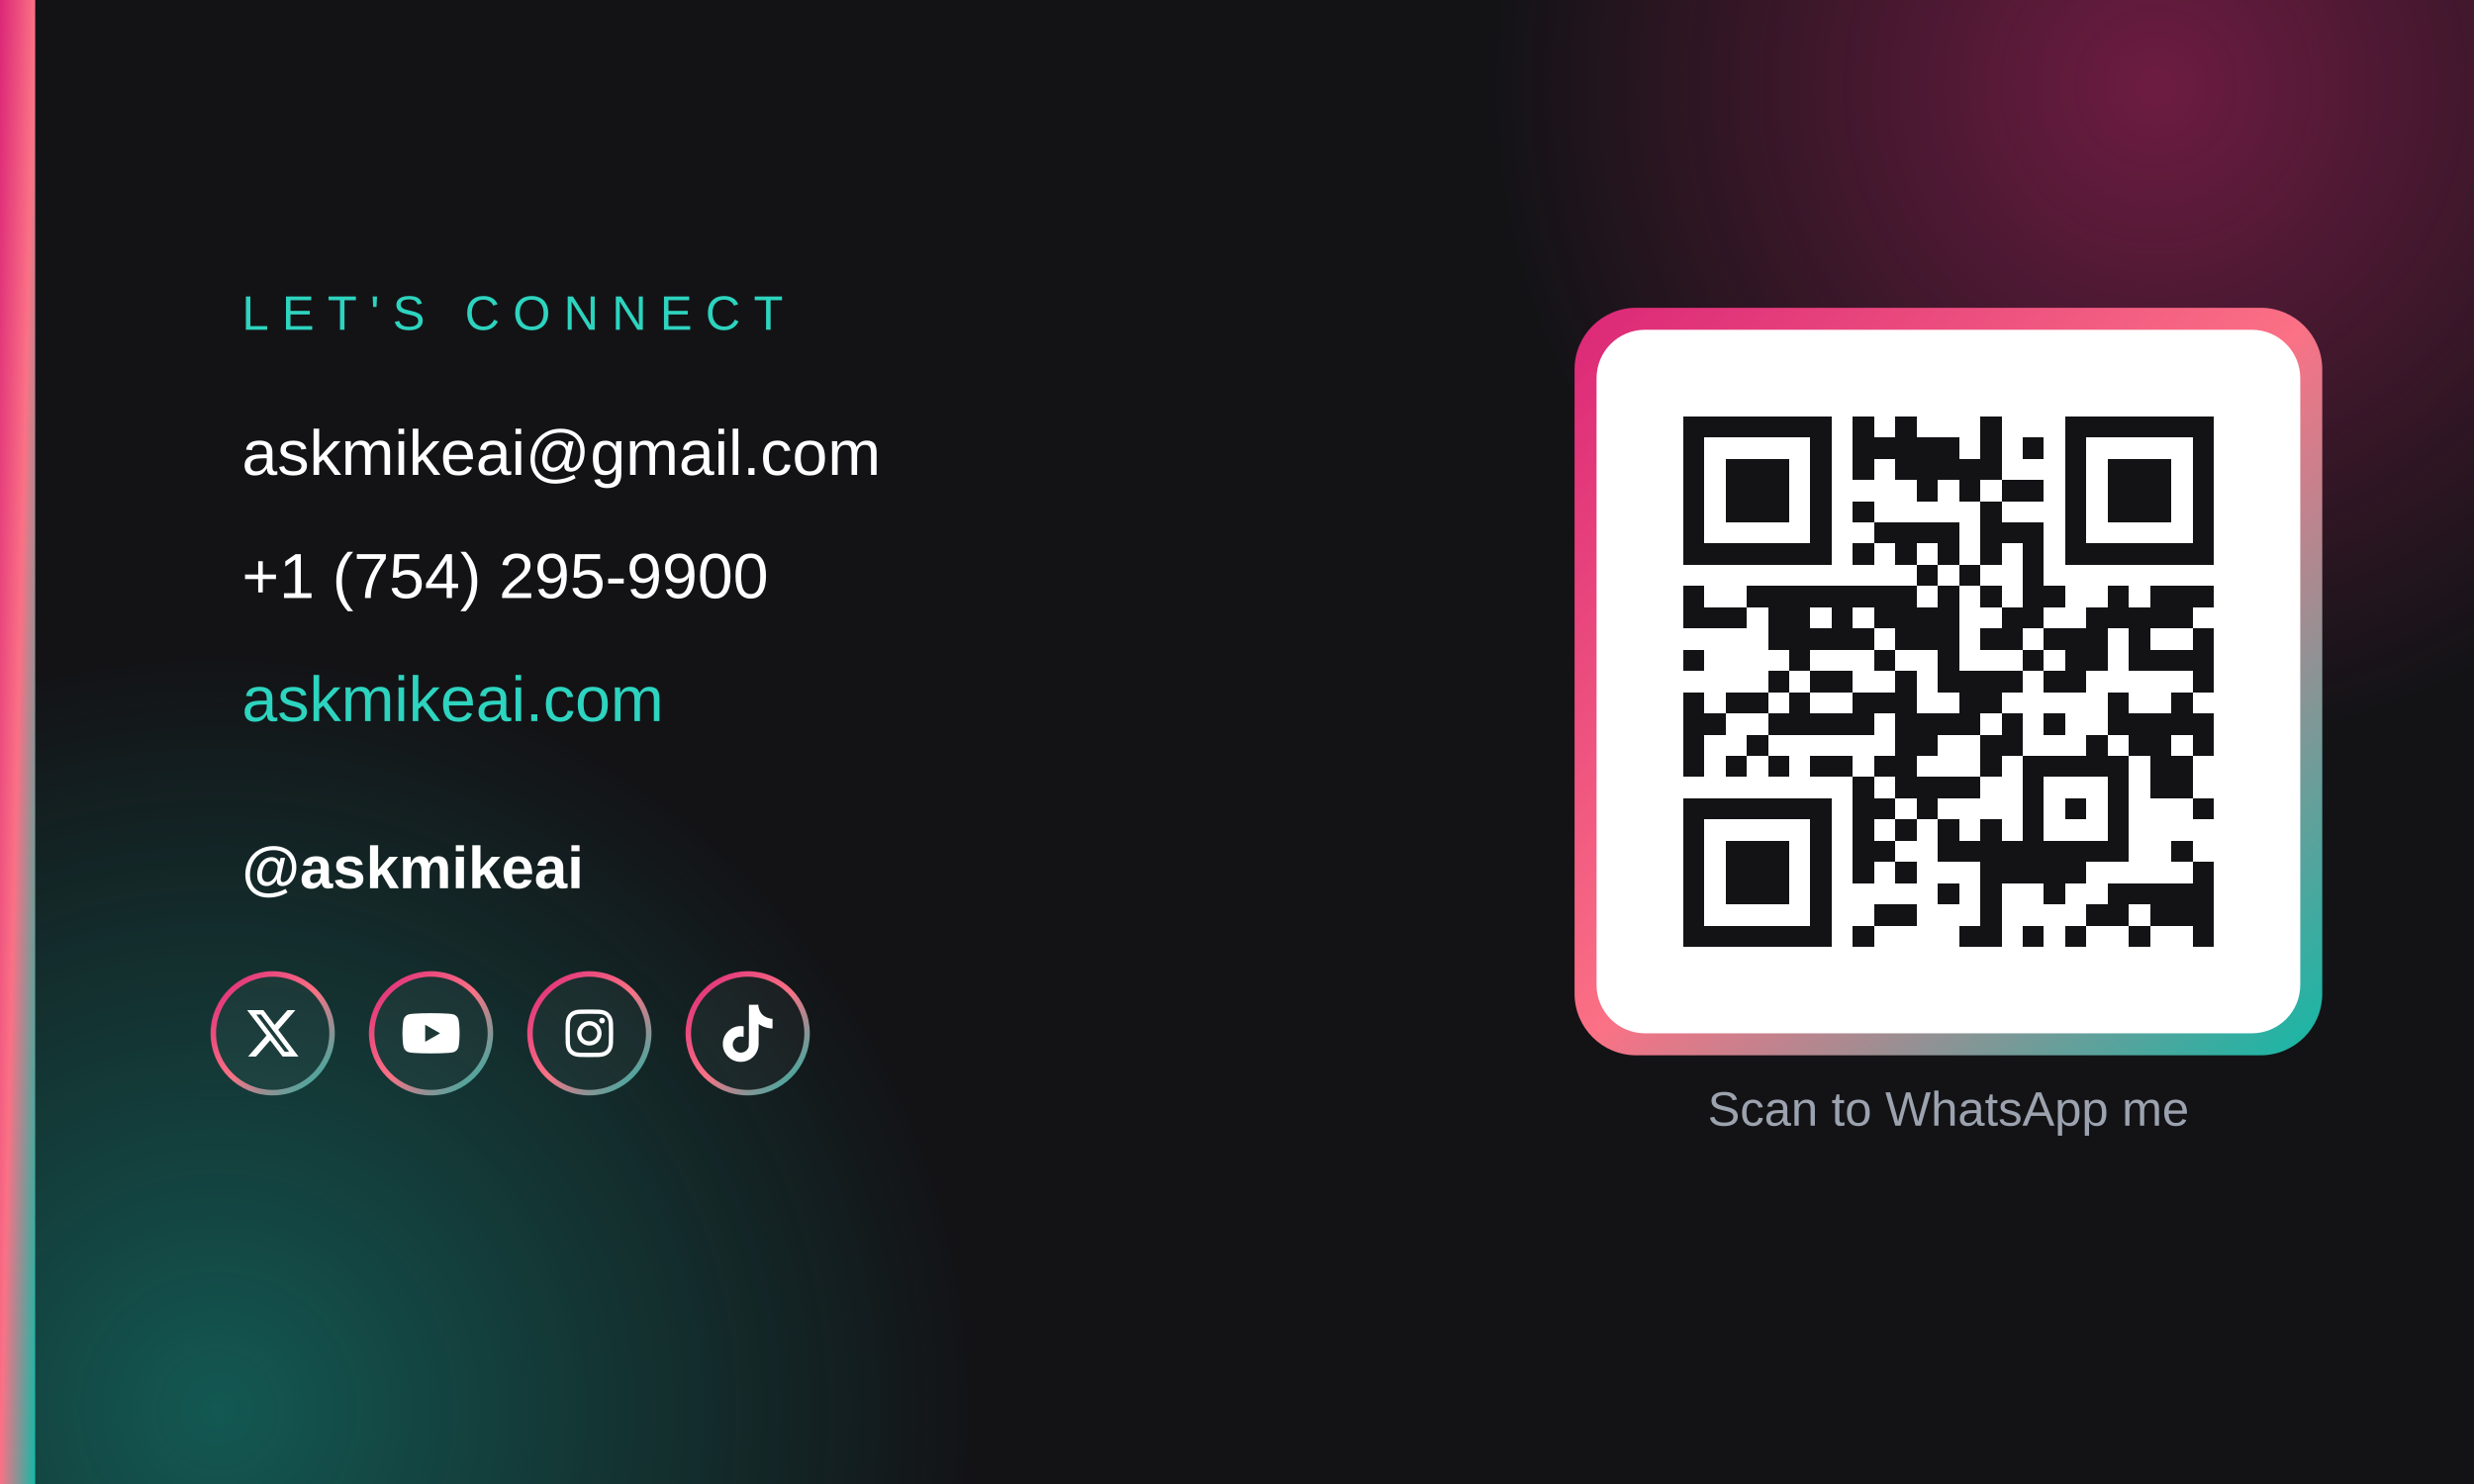
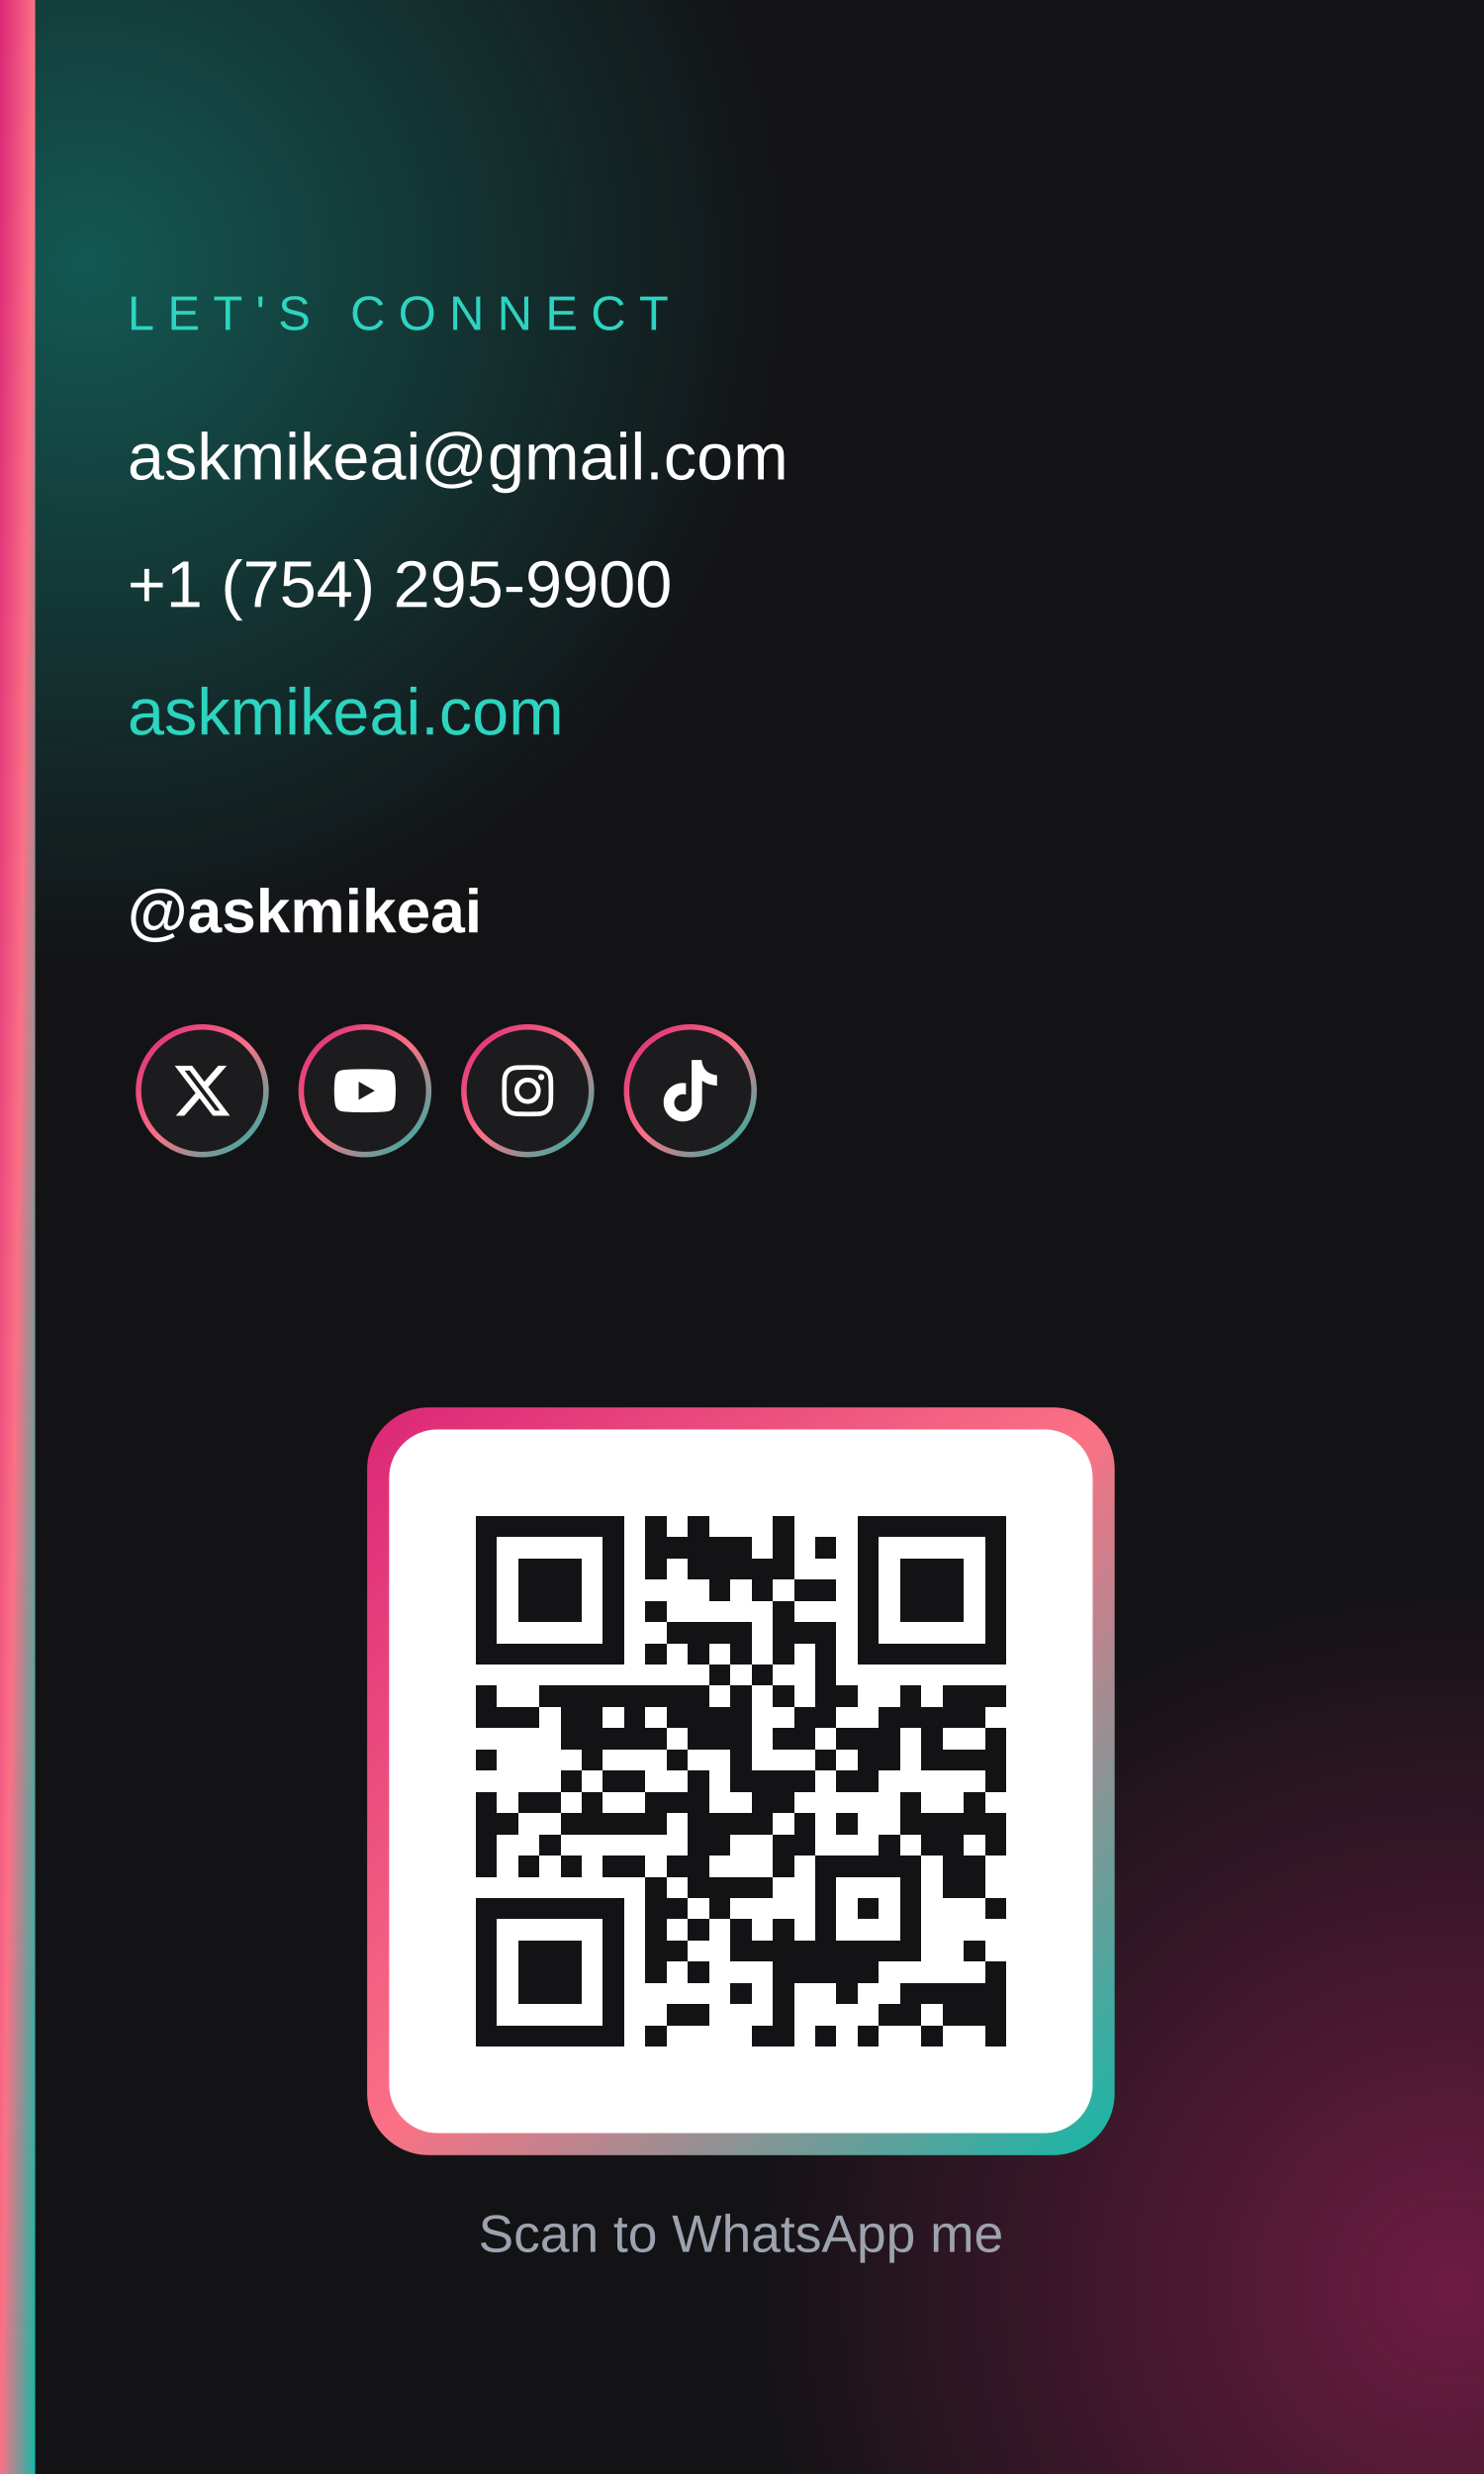
- <svg xmlns="http://www.w3.org/2000/svg" width="1125" height="675" viewBox="0 0 1125 675">
+ <svg xmlns="http://www.w3.org/2000/svg" width="675" height="1125" viewBox="0 0 675 1125" font-family="Arial, Helvetica, sans-serif">
  <defs>
    <linearGradient id="brand" x1="0" y1="0" x2="1" y2="1">
      <stop offset="0" stop-color="#db2777" />
      <stop offset="0.5" stop-color="#fb7185" />
      <stop offset="1" stop-color="#14b8a6" />
    </linearGradient>
    <radialGradient id="g1" cx="50%" cy="50%" r="50%">
      <stop offset="0" stop-color="#14b8a6" stop-opacity="0.42" />
      <stop offset="1" stop-color="#14b8a6" stop-opacity="0" />
    </radialGradient>
    <radialGradient id="g2" cx="50%" cy="50%" r="50%">
      <stop offset="0" stop-color="#db2777" stop-opacity="0.45" />
      <stop offset="1" stop-color="#db2777" stop-opacity="0" />
    </radialGradient>
  </defs>
-   <rect width="1125" height="675" fill="#131316" />
-   <circle cx="100" cy="640" r="340" fill="url(#g1)" />
-   <circle cx="980" cy="40" r="300" fill="url(#g2)" />
-   <rect x="0" y="0" width="16" height="675" fill="url(#brand)" />
-   <text x="110" y="150" font-family="Arial, Helvetica, sans-serif" font-size="22" letter-spacing="6" fill="#2dd4bf">LET'S CONNECT</text>
-   <text x="110" y="216" font-family="Arial, Helvetica, sans-serif" font-size="29" fill="#ffffff">askmikeai@gmail.com</text>
-   <text x="110" y="272" font-family="Arial, Helvetica, sans-serif" font-size="29" fill="#ffffff">+1 (754) 295-9900</text>
-   <text x="110" y="328" font-family="Arial, Helvetica, sans-serif" font-size="29" fill="#2dd4bf">askmikeai.com</text>
-   <text x="110" y="404" font-family="Arial, Helvetica, sans-serif" font-size="27" font-weight="700" fill="#ffffff">@askmikeai</text>
-   <g transform="translate(124,470)">
-     <circle r="27" fill="#ffffff" fill-opacity="0.04" stroke="url(#brand)" stroke-width="2.5" />
-     <g transform="translate(-13,-13) scale(1.083)">
+   <rect width="675" height="1125" fill="#131316" />
+   <circle cx="40" cy="120" r="320" fill="url(#g1)" />
+   <circle cx="660" cy="1040" r="320" fill="url(#g2)" />
+   <rect x="0" y="0" width="16" height="1125" fill="url(#brand)" />
+   <text x="58" y="150" font-size="22" letter-spacing="6" fill="#2dd4bf">LET'S CONNECT</text>
+   <text x="58" y="218" font-size="30" fill="#ffffff">askmikeai@gmail.com</text>
+   <text x="58" y="276" font-size="30" fill="#ffffff">+1 (754) 295-9900</text>
+   <text x="58" y="334" font-size="30" fill="#2dd4bf">askmikeai.com</text>
+   <text x="58" y="424" font-size="28" font-weight="700" fill="#ffffff">@askmikeai</text>
+   <g transform="translate(92,496)">
+     <circle r="29" fill="#ffffff" fill-opacity="0.04" stroke="url(#brand)" stroke-width="2.5" />
+     <g transform="translate(-14,-14) scale(1.166)">
      <path fill="#ffffff" d="M18.244 2.25h3.308l-7.227 8.26 8.502 11.24H16.17l-5.214-6.817L4.99 21.75H1.68l7.73-8.835L1.254 2.25H8.08l4.713 6.231zm-1.161 17.52h1.833L7.084 4.126H5.117z" />
    </g>
  </g>
-   <g transform="translate(196,470)">
-     <circle r="27" fill="#ffffff" fill-opacity="0.04" stroke="url(#brand)" stroke-width="2.5" />
-     <g transform="translate(-13,-13) scale(1.083)">
+   <g transform="translate(166,496)">
+     <circle r="29" fill="#ffffff" fill-opacity="0.04" stroke="url(#brand)" stroke-width="2.5" />
+     <g transform="translate(-14,-14) scale(1.166)">
      <path fill="#ffffff" d="M23.498 6.186a3.016 3.016 0 0 0-2.122-2.136C19.505 3.545 12 3.545 12 3.545s-7.505 0-9.377.505A3.017 3.017 0 0 0 .502 6.186C0 8.07 0 12 0 12s0 3.93.502 5.814a3.016 3.016 0 0 0 2.122 2.136c1.871.505 9.376.505 9.376.505s7.505 0 9.377-.505a3.015 3.015 0 0 0 2.122-2.136C24 15.93 24 12 24 12s0-3.93-.502-5.814zM9.545 15.568V8.432L15.818 12l-6.273 3.568z" />
    </g>
  </g>
-   <g transform="translate(268,470)">
-     <circle r="27" fill="#ffffff" fill-opacity="0.04" stroke="url(#brand)" stroke-width="2.5" />
-     <g transform="translate(-13,-13) scale(1.083)">
+   <g transform="translate(240,496)">
+     <circle r="29" fill="#ffffff" fill-opacity="0.04" stroke="url(#brand)" stroke-width="2.5" />
+     <g transform="translate(-14,-14) scale(1.166)">
      <path fill="#ffffff" d="M12.315 2c2.43 0 2.784.013 3.808.06 1.064.049 1.791.218 2.427.465a4.902 4.902 0 011.772 1.153 4.902 4.902 0 011.153 1.772c.247.636.416 1.363.465 2.427.048 1.067.06 1.407.06 4.123v.08c0 2.643-.012 2.987-.06 4.043-.049 1.064-.218 1.791-.465 2.427a4.902 4.902 0 01-1.153 1.772 4.902 4.902 0 01-1.772 1.153c-.636.247-1.363.416-2.427.465-1.067.048-1.407.06-4.123.06h-.08c-2.643 0-2.987-.012-4.043-.06-1.064-.049-1.791-.218-2.427-.465a4.902 4.902 0 01-1.772-1.153 4.902 4.902 0 01-1.153-1.772c-.247-.636-.416-1.363-.465-2.427-.047-1.024-.06-1.379-.06-3.808v-.63c0-2.43.013-2.784.06-3.808.049-1.064.218-1.791.465-2.427a4.902 4.902 0 011.153-1.772A4.902 4.902 0 015.45 2.525c.636-.247 1.363-.416 2.427-.465C8.901 2.013 9.256 2 11.685 2h.63zm-.081 1.802h-.468c-2.456 0-2.784.011-3.807.058-.975.045-1.504.207-1.857.344-.467.182-.8.398-1.15.748-.35.35-.566.683-.748 1.15-.137.353-.3.882-.344 1.857-.047 1.023-.058 1.351-.058 3.807v.468c0 2.456.011 2.784.058 3.807.045.975.207 1.504.344 1.857.182.466.399.8.748 1.15.35.35.683.566 1.15.748.353.137.882.3 1.857.344 1.054.048 1.37.058 4.041.058h.08c2.597 0 2.917-.01 3.96-.058.976-.045 1.505-.207 1.858-.344.466-.182.8-.398 1.15-.748.35-.35.566-.683.748-1.15.137-.353.3-.882.344-1.857.048-1.055.058-1.37.058-4.041v-.08c0-2.597-.01-2.917-.058-3.96-.045-.976-.207-1.505-.344-1.858a3.097 3.097 0 00-.748-1.15 3.098 3.098 0 00-1.15-.748c-.353-.137-.882-.3-1.857-.344-1.023-.047-1.351-.058-3.807-.058zM12 6.865a5.135 5.135 0 110 10.27 5.135 5.135 0 010-10.27zm0 1.802a3.333 3.333 0 100 6.666 3.333 3.333 0 000-6.666zm5.338-3.205a1.2 1.2 0 110 2.4 1.2 1.2 0 010-2.4z" />
    </g>
  </g>
-   <g transform="translate(340,470)">
-     <circle r="27" fill="#ffffff" fill-opacity="0.04" stroke="url(#brand)" stroke-width="2.5" />
-     <g transform="translate(-13,-13) scale(1.083)">
+   <g transform="translate(314,496)">
+     <circle r="29" fill="#ffffff" fill-opacity="0.04" stroke="url(#brand)" stroke-width="2.5" />
+     <g transform="translate(-14,-14) scale(1.166)">
      <path fill="#ffffff" d="M12.525.02c1.31-.02 2.61-.01 3.91-.02.08 1.53.63 3.09 1.75 4.17 1.12 1.11 2.7 1.62 4.24 1.79v4.03c-1.44-.05-2.89-.35-4.2-.97-.57-.26-1.1-.59-1.62-.93-.01 2.92.01 5.84-.02 8.75-.08 1.4-.54 2.79-1.35 3.94-1.31 1.92-3.58 3.17-5.91 3.21-1.43.08-2.86-.31-4.08-1.03-2.02-1.19-3.44-3.37-3.65-5.71-.02-.5-.03-1-.01-1.49.18-1.9 1.12-3.72 2.58-4.96 1.66-1.44 3.98-2.13 6.15-1.72.02 1.48-.04 2.96-.04 4.44-.99-.32-2.15-.23-3.02.37-.63.41-1.11 1.04-1.36 1.75-.21.51-.15 1.07-.14 1.61.24 1.64 1.82 3.02 3.5 2.87 1.12-.01 2.19-.66 2.77-1.61.19-.33.4-.67.41-1.06.1-1.79.06-3.57.07-5.36.01-4.03-.01-8.05.02-12.07z" />
    </g>
  </g>
-   <rect x="716" y="140" width="340" height="340" rx="28" fill="url(#brand)" />
-   <rect x="726" y="150" width="320" height="320" rx="22" fill="#ffffff" />
-   <svg x="746" y="170" width="280" height="280" viewBox="0 0 29 29" shape-rendering="crispEdges">
+   <rect x="167" y="640" width="340" height="340" rx="28" fill="url(#brand)" />
+   <rect x="177" y="650" width="320" height="320" rx="22" fill="#ffffff" />
+   <svg x="197" y="670" width="280" height="280" viewBox="0 0 29 29" shape-rendering="crispEdges">
    <path fill="#ffffff" d="M0 0h29v29H0z" />
    <path stroke="#131316" d="M2 2.5h7m1 0h1m1 0h1m3 0h1m3 0h7M2 3.5h1m5 0h1m1 0h5m1 0h1m1 0h1m1 0h1m5 0h1M2 4.5h1m1 0h3m1 0h1m1 0h1m1 0h5m3 0h1m1 0h3m1 0h1M2 5.5h1m1 0h3m1 0h1m4 0h1m1 0h1m1 0h2m1 0h1m1 0h3m1 0h1M2 6.5h1m1 0h3m1 0h1m1 0h1m5 0h1m3 0h1m1 0h3m1 0h1M2 7.5h1m5 0h1m2 0h4m1 0h3m1 0h1m5 0h1M2 8.5h7m1 0h1m1 0h1m1 0h1m1 0h1m1 0h1m1 0h7M13 9.5h1m1 0h1m2 0h1M2 10.5h1m2 0h8m1 0h1m1 0h1m1 0h2m2 0h1m1 0h3M2 11.5h3m1 0h2m1 0h1m1 0h4m2 0h2m2 0h5M6 12.5h5m1 0h3m1 0h2m1 0h3m1 0h1m2 0h1M2 13.5h1m4 0h1m3 0h1m2 0h1m3 0h1m1 0h2m1 0h4M6 14.5h1m1 0h2m2 0h1m1 0h4m1 0h2m5 0h1M2 15.5h1m1 0h2m1 0h1m2 0h3m2 0h2m5 0h1m2 0h1M2 16.5h2m2 0h5m1 0h4m1 0h1m1 0h1m2 0h5M2 17.5h1m2 0h1m6 0h2m2 0h2m3 0h1m1 0h2m1 0h1M2 18.5h1m1 0h1m1 0h1m1 0h2m1 0h2m3 0h1m1 0h5m1 0h2M10 19.5h1m1 0h4m2 0h1m3 0h1m1 0h2M2 20.5h7m1 0h2m1 0h1m4 0h1m1 0h1m1 0h1m3 0h1M2 21.5h1m5 0h1m1 0h1m1 0h1m1 0h1m1 0h1m1 0h1m3 0h1M2 22.5h1m1 0h3m1 0h1m1 0h2m2 0h9m2 0h1M2 23.5h1m1 0h3m1 0h1m1 0h1m1 0h1m3 0h5m5 0h1M2 24.5h1m1 0h3m1 0h1m5 0h1m1 0h1m2 0h1m2 0h5M2 25.5h1m5 0h1m2 0h2m3 0h1m4 0h2m1 0h3M2 26.5h7m1 0h1m4 0h2m1 0h1m1 0h1m2 0h1m2 0h1" />
  </svg>
-   <text x="886" y="512" font-family="Arial, Helvetica, sans-serif" font-size="22" fill="#9ca3af" text-anchor="middle">Scan to WhatsApp me</text>
+   <text x="337" y="1024" font-size="24" fill="#9ca3af" text-anchor="middle">Scan to WhatsApp me</text>
</svg>
